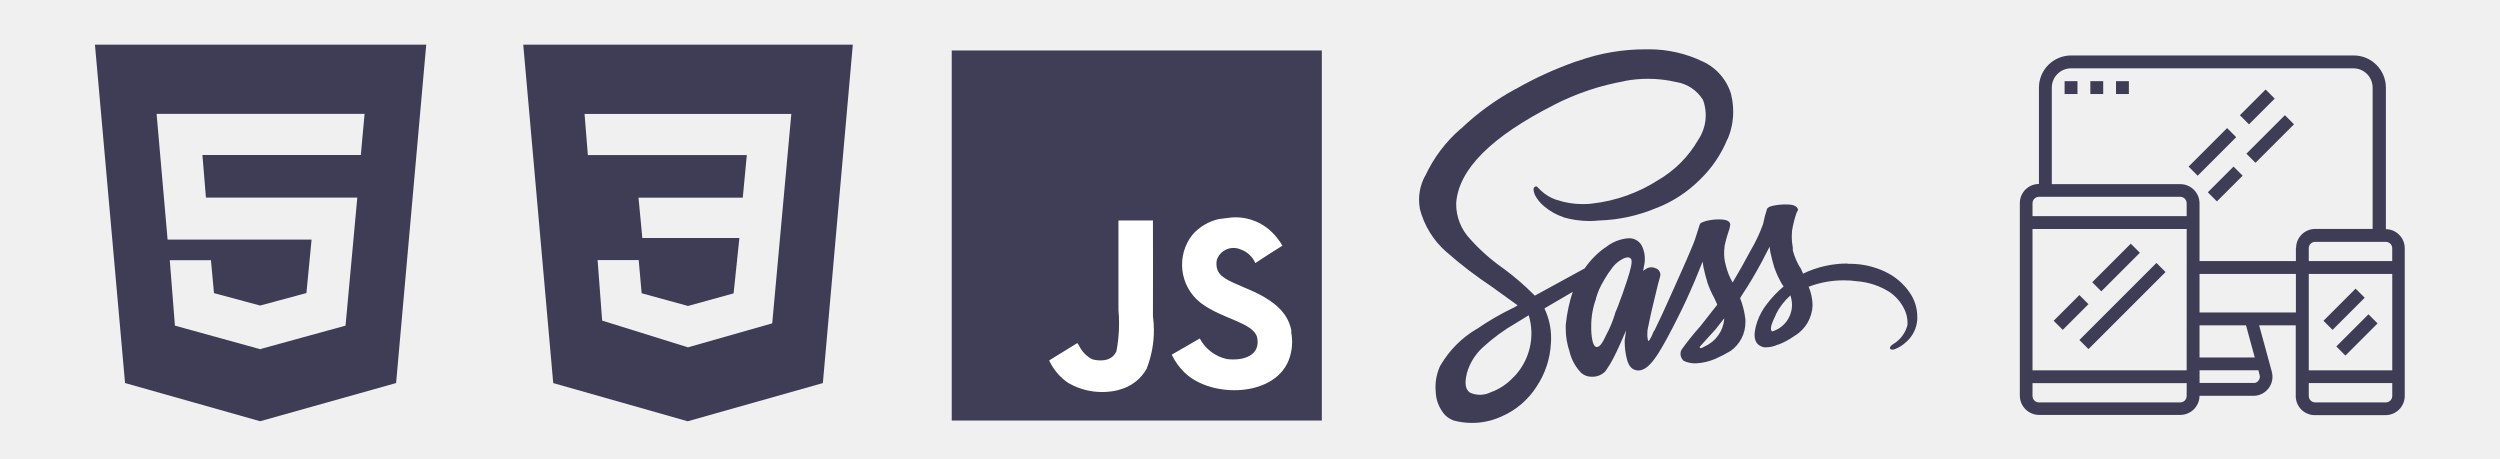
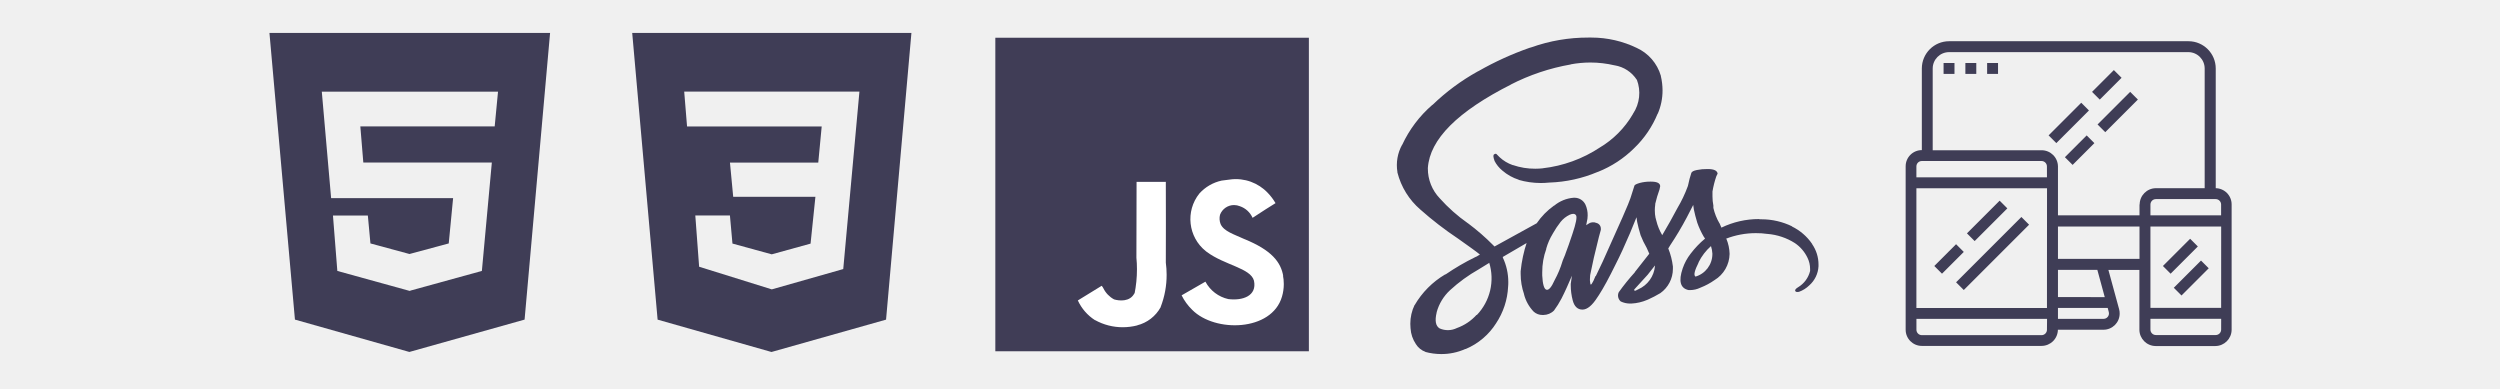
- <svg xmlns="http://www.w3.org/2000/svg" id="Capa_1" data-name="Capa 1" viewBox="0 0 654.57 120">
+ <svg xmlns="http://www.w3.org/2000/svg" id="Capa_1" data-name="Capa 1" viewBox="0 0 772.61 120">
  <defs>
    <style>.cls-1{fill:#3f3d56;}.cls-2{fill:#fff;}.cls-3{fill:#403d56;}</style>
  </defs>
-   <path class="cls-1" d="M207.18,29.83H153.05l.87,10.77h41.62l-1.06,11.16h-27.3l1,10.56h25.41l-1.51,14.49-11.95,3.3L168,76.78l-.77-8.68H156.47l1.19,15.84,22.46,7,22.07-6.28,5-54.83ZM137,11.7h86.29l-7.84,88.6-35.4,10-35.2-10Z" />
-   <path class="cls-1" d="M24.86,11.7l7.88,88.59,35.37,10,35.6-10L111.6,11.7ZM94.47,40.59H53l.92,11.15H93.55L90.47,85.26,68.35,91.34v.08h-.24L45.8,85.26,44.45,68.13H55.23l.8,8.62L68.11,80l12.12-3.27,1.35-14H43.88L41,29.81H95.46Z" />
-   <path class="cls-1" d="M624.69,59.94v-37a8.43,8.43,0,0,0-8.42-8.42h-74a8.43,8.43,0,0,0-8.42,8.42V48.17a5,5,0,0,0-5,5v50.47a5.06,5.06,0,0,0,5.05,5h37a5.06,5.06,0,0,0,5-5H590a5,5,0,0,0,5-5,5,5,0,0,0-.18-1.33l-3.31-12.13h9.58V103.7a5,5,0,0,0,5,5h18.49a5.05,5.05,0,0,0,5.05-5V65a5,5,0,0,0-5-5Zm-52.16,43.74a1.68,1.68,0,0,1-1.68,1.68h-37a1.68,1.68,0,0,1-1.68-1.68v-3.37h40.37Zm0-6.72H532.17v-37h40.37Zm0-40.37H532.17V53.21a1.69,1.69,0,0,1,1.68-1.68h37a1.69,1.69,0,0,1,1.68,1.68Zm19.1,41.6a1.7,1.7,0,0,1-1.18,2.07,1.3,1.3,0,0,1-.44,0h-14.1V96.94H591.3Zm-15.73-4.6V85.18h12.17l2.29,8.41Zm25.23-11.77H575.9V71.73h25.23Zm0-16.83v3.37H575.9V53.21a5.05,5.05,0,0,0-5-5H537.22V22.94a5.05,5.05,0,0,1,5-5.05h74a5.05,5.05,0,0,1,5,5.05v37H606.18a5,5,0,0,0-5,5Zm25.23,38.69a1.69,1.69,0,0,1-1.67,1.68H606.18a1.69,1.69,0,0,1-1.68-1.69V100.3h21.86Zm0-6.72H604.5V71.73h21.86Zm0-28.6H604.5V65a1.68,1.68,0,0,1,1.68-1.68h18.49A1.68,1.68,0,0,1,626.35,65v3.37Z" />
-   <rect class="cls-1" x="537.5" y="80.12" width="9.52" height="3.37" transform="translate(100.98 407.4) rotate(-45)" />
-   <rect class="cls-1" x="541.45" y="78.44" width="28.54" height="3.37" transform="translate(106.11 416.42) rotate(-45)" />
-   <rect class="cls-1" x="546.9" y="68.35" width="14.28" height="3.37" transform="translate(112.75 412.28) rotate(-45)" />
-   <rect class="cls-1" x="607.8" y="79.29" width="11.9" height="3.37" transform="translate(122.5 457.7) rotate(-45)" />
-   <rect class="cls-1" x="611.16" y="86.01" width="11.9" height="3.37" transform="translate(118.74 462.05) rotate(-45)" />
-   <rect class="cls-1" x="572.13" y="38.08" width="14.26" height="3.37" transform="translate(141.55 421.25) rotate(-45)" />
-   <rect class="cls-1" x="587.27" y="34.71" width="14.26" height="3.37" transform="translate(148.36 430.96) rotate(-45)" />
-   <rect class="cls-1" x="577.87" y="46.49" width="9.52" height="3.37" transform="translate(136.58 426.09) rotate(-45)" />
-   <rect class="cls-1" x="586.26" y="26.31" width="9.53" height="3.37" transform="translate(153.31 426.12) rotate(-45)" />
-   <rect class="cls-1" x="540.57" y="21.25" width="3.37" height="3.37" />
-   <rect class="cls-1" x="547.31" y="21.25" width="3.37" height="3.37" />
-   <rect class="cls-1" x="554.03" y="21.25" width="3.37" height="3.37" />
-   <path class="cls-1" d="M483.87,69.07h.53a21.44,21.44,0,0,1,9.47,2.21l-.13-.06a16,16,0,0,1,6.31,5.44l0,0A11.15,11.15,0,0,1,502,83.05a4.43,4.43,0,0,1,0,.52v0a8.5,8.5,0,0,1-2.85,5.92h0a9.12,9.12,0,0,1-3.2,2h0c-.69.13-1.06,0-1.11-.31s.24-.72.92-1.13a8.08,8.08,0,0,0,3.68-5l0,0a5.24,5.24,0,0,0,0-.58,7.78,7.78,0,0,0-.83-3.51v0a11.37,11.37,0,0,0-3.84-4.48l0,0a18.6,18.6,0,0,0-8.49-2.84h-.05a22.38,22.38,0,0,0-3.55-.24,25.75,25.75,0,0,0-9.27,1.73l.17,0a13.08,13.08,0,0,1,1,4.68v0a9.64,9.64,0,0,1-4.68,8.11l0,0a20,20,0,0,1-4.25,2.3l-.15,0a7.35,7.35,0,0,1-3.18.72,2.55,2.55,0,0,1-.39,0h0q-3.86-.8-1.83-6.73a15.71,15.71,0,0,1,2.46-4.53l0,0A28.88,28.88,0,0,1,467,75l0,0-.41-.59a24.35,24.35,0,0,1-2-4.31l-.06-.18c-.4-1.35-.74-2.65-1-3.89l-.21-1.42-2,3.88c-1.76,3.26-3.46,6.13-5.1,8.57l-.61,1A21.88,21.88,0,0,1,457,83.66v.1c0,.18,0,.42,0,.64a9.16,9.16,0,0,1-3.89,7.49l0,0a36.26,36.26,0,0,1-3.85,2L449,94a14.43,14.43,0,0,1-4.86,1.13h0l-.44,0a6.71,6.71,0,0,1-2.85-.65l0,0a2.4,2.4,0,0,1-.61-2.87v0a68.33,68.33,0,0,1,4.95-6.18l-.05.06,4.49-5.72L448.83,78A26,26,0,0,1,447.05,74l-.05-.21c-.41-1.35-.74-2.64-1-3.88l-.2-1.42-2,4.9c-1.63,3.81-3.12,7.06-4.51,9.76q-3.06,6.14-5.1,9.38l-.41.61C432.09,95.67,430.54,97,429,97s-2.51-1-3-2.85a17.94,17.94,0,0,1-.61-4.68v-.4l.41-2.85v.2c-1.1,2.57-2.17,5-3.26,7.14a27.25,27.25,0,0,1-2.29,3.75l.05-.07A4.6,4.6,0,0,1,417,98.64h-.31a4,4,0,0,1-2.68-1h0a12,12,0,0,1-3-5.33l0-.09a18.7,18.7,0,0,1-1.06-6.25c0-.3,0-.57,0-.85v0a41.1,41.1,0,0,1,1.92-9l-.09.3-7.34,4.29v.2a17.71,17.71,0,0,1,1.68,7.55c0,.5,0,1-.05,1.48v-.06a22.34,22.34,0,0,1-3.74,11.32l.06-.08a20.56,20.56,0,0,1-9.43,8l-.13.06a18.19,18.19,0,0,1-7.45,1.55,18.44,18.44,0,0,1-4.94-.67l.13,0a5.74,5.74,0,0,1-3-2.4v0a9.56,9.56,0,0,1-1.65-4.88v0a12.57,12.57,0,0,1-.07-1.37,13.25,13.25,0,0,1,1.33-5.84l0,.07a26.47,26.47,0,0,1,9.45-9.5l.13-.06a71,71,0,0,1,9.17-5.34l.43-.19,1-.61C396,79,393.78,77.34,390.5,75A108,108,0,0,1,378.76,66l.09.09a22.37,22.37,0,0,1-7.12-11.5l0-.15A13,13,0,0,1,373.16,46l0,.07a36.53,36.53,0,0,1,9.34-12.39l.05,0A66.65,66.65,0,0,1,396.64,23.4l.35-.17a95.7,95.7,0,0,1,15.63-7.12l.68-.2a52.31,52.31,0,0,1,17.53-3h0l1,0a32.17,32.17,0,0,1,14.1,3.25l-.18-.09a13.76,13.76,0,0,1,7.53,8.67v.1a19.18,19.18,0,0,1,.52,4.4,18.16,18.16,0,0,1-1.5,7.26l0-.11A30.94,30.94,0,0,1,445,47.12l0,0a33,33,0,0,1-11.09,7.27l-.23.07a41.61,41.61,0,0,1-14.81,3.26h-.07a25.37,25.37,0,0,1-2.61.15,24.75,24.75,0,0,1-6.95-1l.16,0a14.73,14.73,0,0,1-5.12-2.87l0,0a9.29,9.29,0,0,1-2.42-3l0,0c-.41-1.09-.44-1.74-.11-2s.57-.24.72-.09l1,1a11.07,11.07,0,0,0,4,2.4l.07,0a20.91,20.91,0,0,0,6.94,1.13,20.56,20.56,0,0,0,2.35-.13h-.1A40.29,40.29,0,0,0,434.4,47l-.15.1a28.94,28.94,0,0,0,10.32-10.36l.08-.15A11.53,11.53,0,0,0,445.83,26l0,.07A10.08,10.08,0,0,0,439,21.5h-.06a32.15,32.15,0,0,0-7.45-.87,33,33,0,0,0-6.21.59l.2,0a65.67,65.67,0,0,0-18.71,6.29l.37-.17q-25,12.6-25.87,25.89v.19a13.25,13.25,0,0,0,3.68,9.19h0a50.31,50.31,0,0,0,8.6,7.63l.16.11A69,69,0,0,1,401.45,77h0l.41.41,13.05-7.14a22.15,22.15,0,0,1,5.35-5.45l.07,0a10.84,10.84,0,0,1,6-2.44h.32A3.7,3.7,0,0,1,430,64.6v0a7.7,7.7,0,0,1,.67,3.25,6.31,6.31,0,0,1-.08,1.06v0l-.38,2,.61-.41a2.56,2.56,0,0,1,2.57-.3h0a1.82,1.82,0,0,1,1.35,1.74,1.35,1.35,0,0,1-.06.41v0l-.61,2.24q-1.83,7.35-2.44,10.59a8.48,8.48,0,0,0-.31,2.35c0,.19,0,.35,0,.52v0c.08.81.17,1.22.3,1.22s.41-.41.81-1.22l.61-1.42c.13,0,.13.07,0,.2l2.24-4.7c5.31-11.7,8.16-18.21,8.56-19.58l1.24-3.88c.13-.28.69-.54,1.63-.82a12.91,12.91,0,0,1,3.22-.4h.26c1.9,0,2.84.48,2.84,1.42l-.2,1a36.51,36.51,0,0,0-1.28,4.44l0,.25a12,12,0,0,0,.11,4.15l0-.08.2.82A16.49,16.49,0,0,0,453.67,74l0-.07c1.63-2.72,3.18-5.51,4.7-8.36a39.43,39.43,0,0,0,3.16-6.66l.1-.27a29.64,29.64,0,0,1,1.09-4.11l-.08.22c.13-.4.72-.72,1.74-.92a15.89,15.89,0,0,1,3.22-.3h.13c1.9,0,2.92.48,3.05,1.43l-.41.81a29.36,29.36,0,0,0-1.18,4.72l0,.18c0,.39-.06.85-.06,1.31a15,15,0,0,0,.28,2.85l0-.09v.81a16.39,16.39,0,0,0,2.07,4.76l0-.08.61,1.42A26.52,26.52,0,0,1,483.61,69l.26.07ZM396.38,98.68a16.38,16.38,0,0,0,3.85-16.24l0,.12-3.26,2A48.29,48.29,0,0,0,388.19,91l0,0a14.49,14.49,0,0,0-4.16,6.84l0,.09c-.61,2.52-.31,4.16.91,4.9a6.28,6.28,0,0,0,5.34-.11l0,0a15,15,0,0,0,6.1-4.09h0Zm27.35-18.79c.69-1.75,1.43-3.88,2.24-6.32,1.09-3.26,1.46-5.18,1.11-5.72s-1-.61-1.94-.2a8.17,8.17,0,0,0-2.83,2.22l0,0a29.39,29.39,0,0,0-2.37,3.53l-.07.15a18.13,18.13,0,0,0-2,4.57l0,.14a20.47,20.47,0,0,0-1.24,7.18c0,.35,0,.68,0,1v0c.12,2.72.57,4.2,1.29,4.4s1.57-.78,2.55-3a29.19,29.19,0,0,0,2.39-5.69l.05-.23c.41-1,.69-1.64.83-2Zm22.62,10.8a8.64,8.64,0,0,0,5.1-7.1v-.24l-2.24,2.85-4.08,4.49a.27.27,0,0,0-.06.35l.06.06c.13.15.53,0,1.22-.41Zm17.55-3.88a7.27,7.27,0,0,0,5.3-7v-.15a8.78,8.78,0,0,0-.42-2.31l0,0a16.28,16.28,0,0,0-3.83,5l0,.1c-1.24,2.46-1.57,3.88-1,4.27Z" />
-   <rect class="cls-2" x="272.78" y="34.79" width="68.54" height="70.02" />
-   <path class="cls-3" d="M301.91,57.72h-9.07c0,7.83,0,15.61,0,23.45a35.51,35.51,0,0,1,.16,3.55,38.34,38.34,0,0,1-.76,7.63l0-.25c-1.33,2.78-4.76,2.43-6.32,1.94a7.78,7.78,0,0,1-3.33-3.41v0a3.27,3.27,0,0,0-.53-.8h0l-7.36,4.54a14.27,14.27,0,0,0,5.28,6.08l.06,0a17.46,17.46,0,0,0,8.54,2.19,17.76,17.76,0,0,0,4.53-.58l-.12,0a11.47,11.47,0,0,0,7.3-5.62l0-.07a27.45,27.45,0,0,0,1.83-9.94,28.78,28.78,0,0,0-.25-3.71v.14c.06-8.29,0-16.59,0-24.94ZM338.19,87c-.7-4.42-3.58-8.14-12.12-11.59-3-1.4-6.28-2.36-7.26-4.61a4.77,4.77,0,0,1-.18-2.87v0a4.64,4.64,0,0,1,6.14-2.65l0,0a6.59,6.59,0,0,1,3.91,3.6v0c4.17-2.73,4.17-2.73,7.09-4.55a16.5,16.5,0,0,0-2.36-3.15h0A13.59,13.59,0,0,0,321.9,57H322l-2.85.35a13.08,13.08,0,0,0-6.89,4.05h0a12.68,12.68,0,0,0,2,17.81l.29.22,0,0c5.51,4.12,13.56,5,14.6,8.89,1,4.73-3.52,6.24-7.94,5.69a10.63,10.63,0,0,1-7.05-5.34l0-.06-7.37,4.25A16.31,16.31,0,0,0,310,97.39h0c7,7.09,24.58,6.72,27.74-4a13.8,13.8,0,0,0,.58-3.93A14,14,0,0,0,338,86.6v.09Zm-89-73.79h96.9v96.9h-96.9Z" />
+   <path class="cls-1" d="M265.59,28.31l-54.14,0,.88,10.78h41.61l-1.06,11.16H225.59l1,10.56H252l-1.5,14.48-12,3.31-12.14-3.33-.78-8.68H214.88l1.18,15.84,22.46,7,22.08-6.28,5-54.83ZM195.38,10.17h86.29l-7.84,88.61-35.41,10-35.19-10Z" />
+   <path class="cls-1" d="M83.27,10.17l7.88,88.6,35.36,10,35.61-10L170,10.17Zm69.61,28.9H111.36l.92,11.15H152l-3.08,33.51-22.12,6.09v.07h-.25l-22.3-6.16-1.35-17.12h10.78l.8,8.62,12.07,3.27,12.13-3.27,1.35-14h-37.7l-2.88-32.9h54.46Z" />
+   <path class="cls-1" d="M684.76,58.16v-37a8.43,8.43,0,0,0-8.41-8.42h-74a8.44,8.44,0,0,0-8.42,8.42V46.39a5,5,0,0,0-5,5V101.9a5,5,0,0,0,5,5h37a5.06,5.06,0,0,0,5.05-5h14.09a5,5,0,0,0,5-5,4.69,4.69,0,0,0-.17-1.34l-3.31-12.13h9.58v18.51a5.06,5.06,0,0,0,5,5h18.5a5.06,5.06,0,0,0,5-5V63.21a5,5,0,0,0-5-5.05ZM632.6,101.9a1.68,1.68,0,0,1-1.67,1.68h-37a1.68,1.68,0,0,1-1.67-1.68V98.54h40.37Zm0-6.72H592.25v-37h40.37Zm0-40.37H592.25V51.43a1.67,1.67,0,0,1,1.67-1.67h37a1.67,1.67,0,0,1,1.67,1.67Zm19.1,41.6a1.68,1.68,0,0,1-1.17,2.07,1.74,1.74,0,0,1-.45.06H636V95.17h15.38ZM636,91.81V83.4h12.17l2.29,8.42ZM661.2,80H636V70H661.2Zm0-16.83v3.37H636V51.43a5.06,5.06,0,0,0-5.05-5H597.29V21.16a5.07,5.07,0,0,1,5.05-5.05h74a5.06,5.06,0,0,1,5,5.05v37H666.25a5.05,5.05,0,0,0-5,5.05Zm25.23,38.69a1.67,1.67,0,0,1-1.67,1.68H666.25a1.67,1.67,0,0,1-1.67-1.69V98.52h21.86Zm0-6.72H664.58V70h21.86Zm0-28.6H664.58V63.21a1.68,1.68,0,0,1,1.67-1.68h18.5a1.68,1.68,0,0,1,1.67,1.68v3.37Z" />
+   <rect class="cls-1" x="597.58" y="78.34" width="9.52" height="3.37" transform="translate(119.83 449.36) rotate(-45)" />
+   <rect class="cls-1" x="601.53" y="76.66" width="28.54" height="3.37" transform="translate(124.96 458.38) rotate(-45)" />
+   <rect class="cls-1" x="606.97" y="66.58" width="14.28" height="3.37" transform="translate(131.6 454.23) rotate(-45)" />
+   <rect class="cls-1" x="667.88" y="77.51" width="11.9" height="3.37" transform="translate(141.36 499.66) rotate(-45)" />
+   <rect class="cls-1" x="671.24" y="84.24" width="11.9" height="3.37" transform="translate(137.59 504.01) rotate(-45)" />
+   <rect class="cls-1" x="632.21" y="36.3" width="14.26" height="3.37" transform="translate(160.4 463.21) rotate(-45)" />
+   <rect class="cls-1" x="647.34" y="32.93" width="14.26" height="3.37" transform="translate(167.21 472.92) rotate(-45)" />
+   <rect class="cls-1" x="637.94" y="44.72" width="9.52" height="3.37" transform="translate(155.43 468.05) rotate(-45)" />
+   <rect class="cls-1" x="646.34" y="24.53" width="9.53" height="3.37" transform="translate(172.16 468.08) rotate(-45)" />
+   <rect class="cls-1" x="600.65" y="19.47" width="3.37" height="3.37" />
+   <rect class="cls-1" x="607.39" y="19.47" width="3.37" height="3.37" />
+   <rect class="cls-1" x="614.11" y="19.47" width="3.37" height="3.37" />
+   <path class="cls-1" d="M543.86,67.77h.54a21.6,21.6,0,0,1,9.47,2.2l-.13,0a16,16,0,0,1,6.3,5.43l0,.06A11.07,11.07,0,0,1,562,81.75a4.52,4.52,0,0,1,0,.52v0a8.46,8.46,0,0,1-2.85,5.92h0a8.92,8.92,0,0,1-3.19,2l-.06,0c-.68.13-1,0-1.11-.31s.24-.72.93-1.13a8.12,8.12,0,0,0,3.68-5v-.06a5.06,5.06,0,0,0,0-.57,7.78,7.78,0,0,0-.83-3.51l0,0a11.36,11.36,0,0,0-3.85-4.47l0,0a18.57,18.57,0,0,0-8.49-2.85h-.06a23.44,23.44,0,0,0-3.55-.24,25.49,25.49,0,0,0-9.26,1.74l.16,0a12.86,12.86,0,0,1,1,4.67v0a9.63,9.63,0,0,1-4.68,8.12l0,0a20.31,20.31,0,0,1-4.26,2.29l-.14.06a7.35,7.35,0,0,1-3.18.72,2.55,2.55,0,0,1-.39,0h0c-2.58-.54-3.19-2.77-1.84-6.73a15.59,15.59,0,0,1,2.46-4.53v0a28.42,28.42,0,0,1,4.45-4.66l0,0-.41-.59a25.08,25.08,0,0,1-2-4.31l-.05-.18c-.41-1.35-.74-2.65-1-3.89l-.2-1.42-2,3.88a98.89,98.89,0,0,1-5.1,8.56l-.61,1A21.78,21.78,0,0,1,517,82.36v.09c0,.19,0,.43,0,.65a9.18,9.18,0,0,1-3.88,7.49l0,0a36,36,0,0,1-3.84,2l-.25.1a14.18,14.18,0,0,1-4.86,1.12h0l-.44,0a6.57,6.57,0,0,1-2.85-.65l0,0a2.41,2.41,0,0,1-.61-2.86v0a66.74,66.74,0,0,1,5-6.18l-.06,0,4.49-5.71-.81-1.83A27.63,27.63,0,0,1,507,72.65l-.05-.2c-.41-1.35-.74-2.64-1-3.88l-.2-1.43-2,4.9q-2.43,5.71-4.51,9.77-3,6.12-5.1,9.37l-.41.61c-1.63,2.57-3.18,3.89-4.69,3.89s-2.52-1-3-2.85a18.38,18.38,0,0,1-.61-4.68v-.41l.41-2.85v.21c-1.09,2.57-2.16,5-3.26,7.14A27.25,27.25,0,0,1,480.23,96l.06-.07A4.64,4.64,0,0,1,477,97.34h-.32a4,4,0,0,1-2.68-1h0A12,12,0,0,1,471,91l0-.09a19,19,0,0,1-1.05-6.25c0-.3,0-.58,0-.85v0a41,41,0,0,1,1.93-9l-.09.3-7.35,4.29v.2a17.71,17.71,0,0,1,1.69,7.54c0,.5,0,1-.06,1.48v0a22.26,22.26,0,0,1-3.73,11.31l.05-.07a20.56,20.56,0,0,1-9.43,8l-.13,0a18,18,0,0,1-7.45,1.56,18.85,18.85,0,0,1-4.94-.67l.13,0a5.74,5.74,0,0,1-3-2.41h0a9.69,9.69,0,0,1-1.65-4.89h0a12.7,12.7,0,0,1-.07-1.37,13.32,13.32,0,0,1,1.33-5.85l0,.08a26.5,26.5,0,0,1,9.45-9.51l.13,0a72.31,72.31,0,0,1,9.18-5.35l.42-.18,1-.61c-1.22-1-3.46-2.57-6.73-4.9a107.11,107.11,0,0,1-11.75-9.06l.1.09a22.39,22.39,0,0,1-7.12-11.5l0-.15a13,13,0,0,1,1.46-8.41l0,.07a36.79,36.79,0,0,1,9.34-12.39l.06,0A66.7,66.7,0,0,1,456.64,22.1l.35-.17a95.22,95.22,0,0,1,15.62-7.12l.69-.2a52,52,0,0,1,17.53-3h1a32.21,32.21,0,0,1,14.11,3.25l-.19-.09a13.69,13.69,0,0,1,7.53,8.67l0,.09a19.89,19.89,0,0,1,.52,4.4,18.17,18.17,0,0,1-1.5,7.27l0-.11A31.11,31.11,0,0,1,505,45.82v0a33.34,33.34,0,0,1-11.1,7.27l-.22.07a41.7,41.7,0,0,1-14.81,3.26h-.08a25.36,25.36,0,0,1-2.61.14,24.84,24.84,0,0,1-6.95-1l.17,0a14.37,14.37,0,0,1-5.12-2.86h0a9.39,9.39,0,0,1-2.42-3l0-.06c-.4-1.09-.44-1.73-.11-1.94s.58-.24.72-.09l1,1a11.38,11.38,0,0,0,4,2.4l.08,0a20.89,20.89,0,0,0,6.93,1.13,20.56,20.56,0,0,0,2.35-.13h-.09a40.34,40.34,0,0,0,17.68-6.42l-.15.09a29,29,0,0,0,10.32-10.35l.07-.15a11.55,11.55,0,0,0,1.18-10.6l0,.08A10.07,10.07,0,0,0,499,20.19h-.05a32.78,32.78,0,0,0-7.46-.87,34,34,0,0,0-6.21.59l.2,0a65.44,65.44,0,0,0-18.71,6.28l.37-.16q-25,12.59-25.87,25.89v.18a13.25,13.25,0,0,0,3.68,9.19h0a50.32,50.32,0,0,0,8.6,7.64l.17.11a68.74,68.74,0,0,1,7.74,6.73h0l.41.41L474.91,69a21.77,21.77,0,0,1,5.34-5.45l.07,0a10.72,10.72,0,0,1,6-2.44h.31A3.72,3.72,0,0,1,490,63.3v0a7.81,7.81,0,0,1,.66,3.25,7.41,7.41,0,0,1-.07,1.05v0l-.39,2,.61-.4a2.56,2.56,0,0,1,2.57-.3h0a1.79,1.79,0,0,1,1.35,1.74,1.62,1.62,0,0,1,0,.4h0l-.61,2.23q-1.85,7.35-2.45,10.6a8.43,8.43,0,0,0-.31,2.35,4.43,4.43,0,0,0,0,.52v0c.07.81.16,1.22.29,1.22s.41-.41.82-1.22l.61-1.43c.13,0,.13.08,0,.21l2.24-4.7c5.3-11.71,8.15-18.21,8.56-19.58l1.24-3.89c.13-.27.68-.53,1.62-.81a12.53,12.53,0,0,1,3.22-.41h.26c1.9,0,2.85.48,2.85,1.43l-.21,1A37.54,37.54,0,0,0,511.54,63l0,.26a11.32,11.32,0,0,0-.13,1.74,12.06,12.06,0,0,0,.24,2.4l0-.07.21.81a16.4,16.4,0,0,0,1.86,4.57l0-.07c1.63-2.72,3.18-5.51,4.69-8.36a39.84,39.84,0,0,0,3.17-6.66l.09-.28a33.06,33.06,0,0,1,1.09-4.1l-.07.22c.13-.41.72-.72,1.73-.92a15.2,15.2,0,0,1,3.22-.3h.13c1.91,0,2.92.48,3.05,1.42l-.4.82a29,29,0,0,0-1.19,4.71l0,.19c0,.39,0,.85,0,1.31a14.34,14.34,0,0,0,.28,2.85l0-.09v.81A16.73,16.73,0,0,0,531.38,69l0-.07.61,1.42A26.55,26.55,0,0,1,543.6,67.7l.26.07ZM456.38,97.38a16.4,16.4,0,0,0,3.84-16.24l0,.11-3.25,2a47.9,47.9,0,0,0-8.82,6.41l0,0a14.52,14.52,0,0,0-4.16,6.84l0,.09c-.61,2.52-.31,4.16.91,4.9a6.28,6.28,0,0,0,5.34-.11l0,0a15,15,0,0,0,6.1-4.09l0,0Zm27.35-18.79c.68-1.76,1.42-3.88,2.23-6.32,1.1-3.26,1.46-5.18,1.11-5.72s-1-.61-1.94-.2a8.06,8.06,0,0,0-2.83,2.22l0,0a28.55,28.55,0,0,0-2.36,3.53l-.08.15a18.19,18.19,0,0,0-2,4.56l0,.15a20.62,20.62,0,0,0-1.24,7.18c0,.35,0,.68,0,1v0c.13,2.71.57,4.19,1.29,4.4s1.57-.78,2.56-3a29.87,29.87,0,0,0,2.38-5.7l.06-.22c.4-1,.68-1.65.83-2Zm22.61,10.8a8.66,8.66,0,0,0,5.11-7.1v-.24l-2.24,2.85-4.09,4.49a.25.25,0,0,0-.05.35l.05.06c.13.14.54,0,1.22-.41Zm17.55-3.88a7.27,7.27,0,0,0,5.31-7v-.15a9.14,9.14,0,0,0-.43-2.31l0,0a16.44,16.44,0,0,0-3.83,5l0,.09c-1.24,2.46-1.58,3.89-1,4.28Z" />
+   <rect class="cls-2" x="331.19" y="33.26" width="68.54" height="70.02" />
+   <path class="cls-3" d="M360.32,56.2h-9.07c0,7.82-.05,15.6-.05,23.44a35.57,35.57,0,0,1,.17,3.56,38.34,38.34,0,0,1-.76,7.63l0-.25c-1.33,2.78-4.76,2.42-6.32,1.94A7.83,7.83,0,0,1,341,89.11v0a3.52,3.52,0,0,0-.53-.79h0l-7.37,4.53a14.33,14.33,0,0,0,5.29,6.09l.06,0a17.57,17.57,0,0,0,8.54,2.19,18.27,18.27,0,0,0,4.53-.58l-.12,0a11.47,11.47,0,0,0,7.3-5.62l0-.07a27.3,27.3,0,0,0,1.84-10,28.75,28.75,0,0,0-.25-3.7v.14c.06-8.29,0-16.6,0-24.94ZM396.6,85.45c-.71-4.42-3.58-8.14-12.12-11.6-3-1.39-6.28-2.35-7.26-4.6a4.73,4.73,0,0,1-.18-2.88v0a4.63,4.63,0,0,1,4.34-3,4.82,4.82,0,0,1,1.8.36h0a6.61,6.61,0,0,1,3.92,3.59v0c4.17-2.72,4.17-2.72,7.09-4.54a16.15,16.15,0,0,0-2.37-3.15h0a13.58,13.58,0,0,0-11.5-4.18h.07l-2.85.36a13,13,0,0,0-6.89,4h0a12.67,12.67,0,0,0,2,17.81l.29.22,0,0c5.51,4.12,13.56,5,14.59,8.9,1,4.73-3.51,6.24-7.93,5.69a10.63,10.63,0,0,1-7.05-5.34l0-.06-7.38,4.24a16.39,16.39,0,0,0,3.27,4.48h0c7,7.09,24.58,6.72,27.74-4.05a13.67,13.67,0,0,0,.57-3.92,13.46,13.46,0,0,0-.29-2.83l0,.1Zm-89-73.79h96.9v96.9h-96.9Z" />
</svg>
